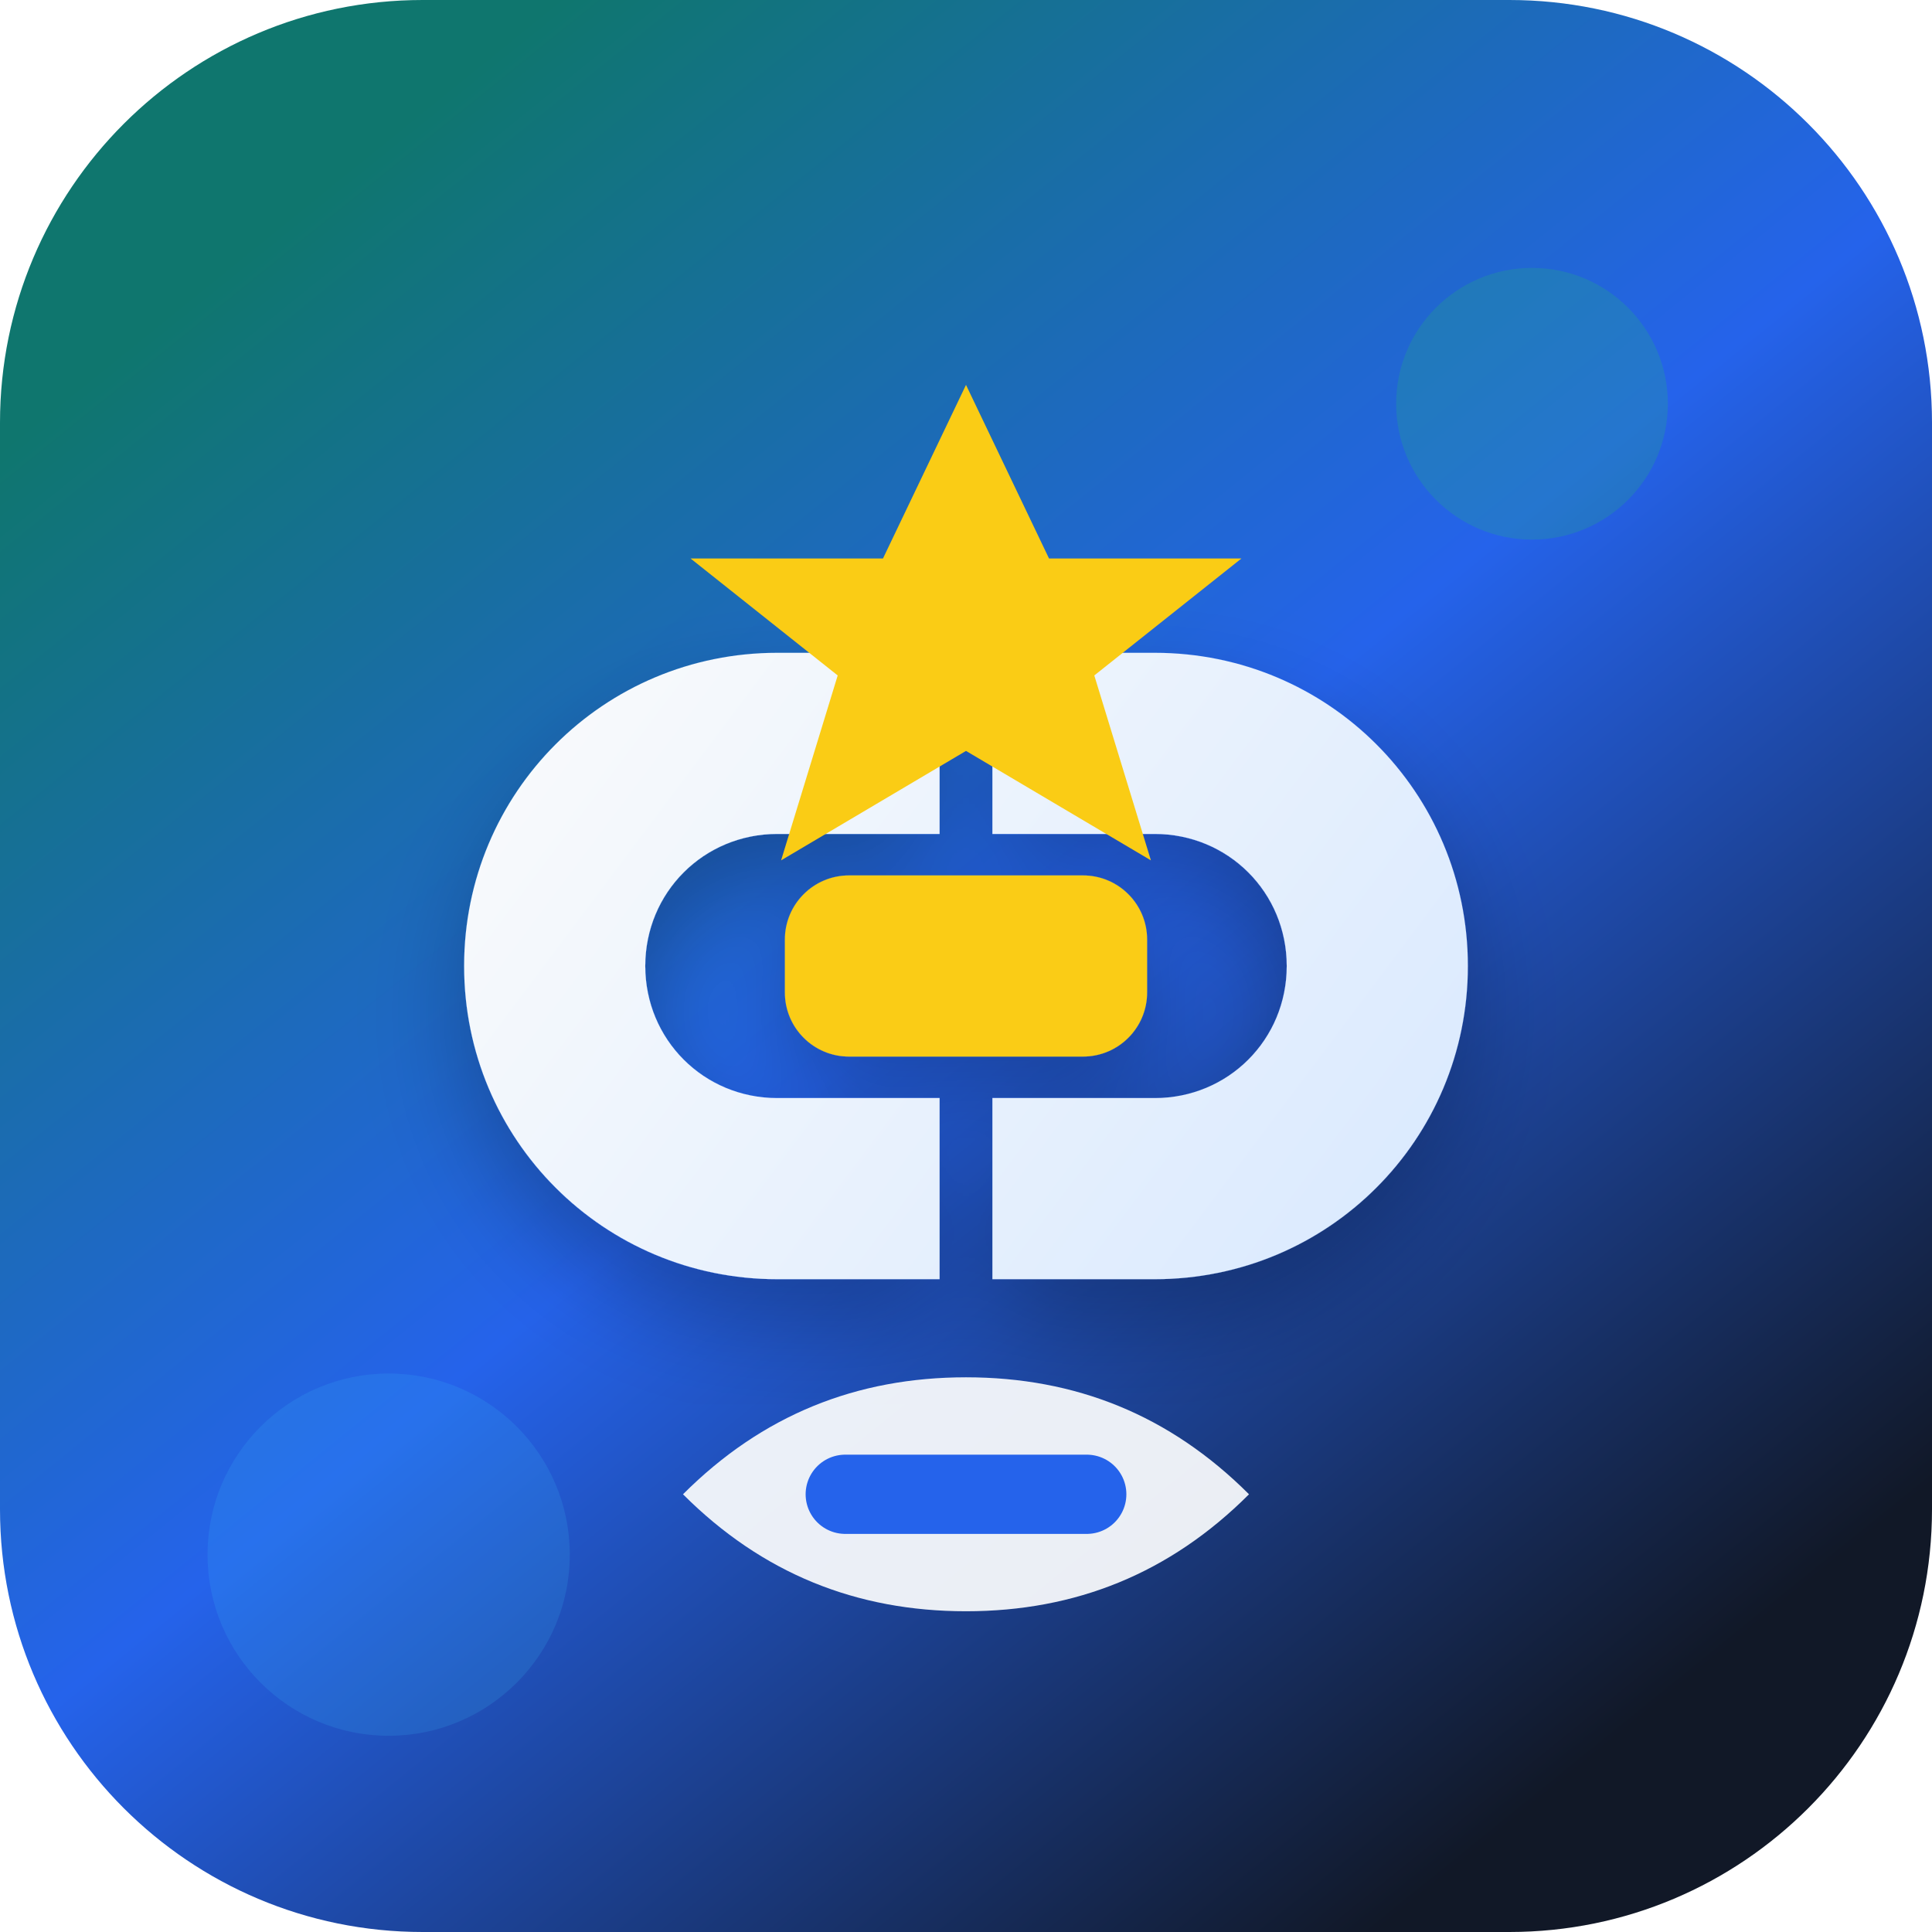
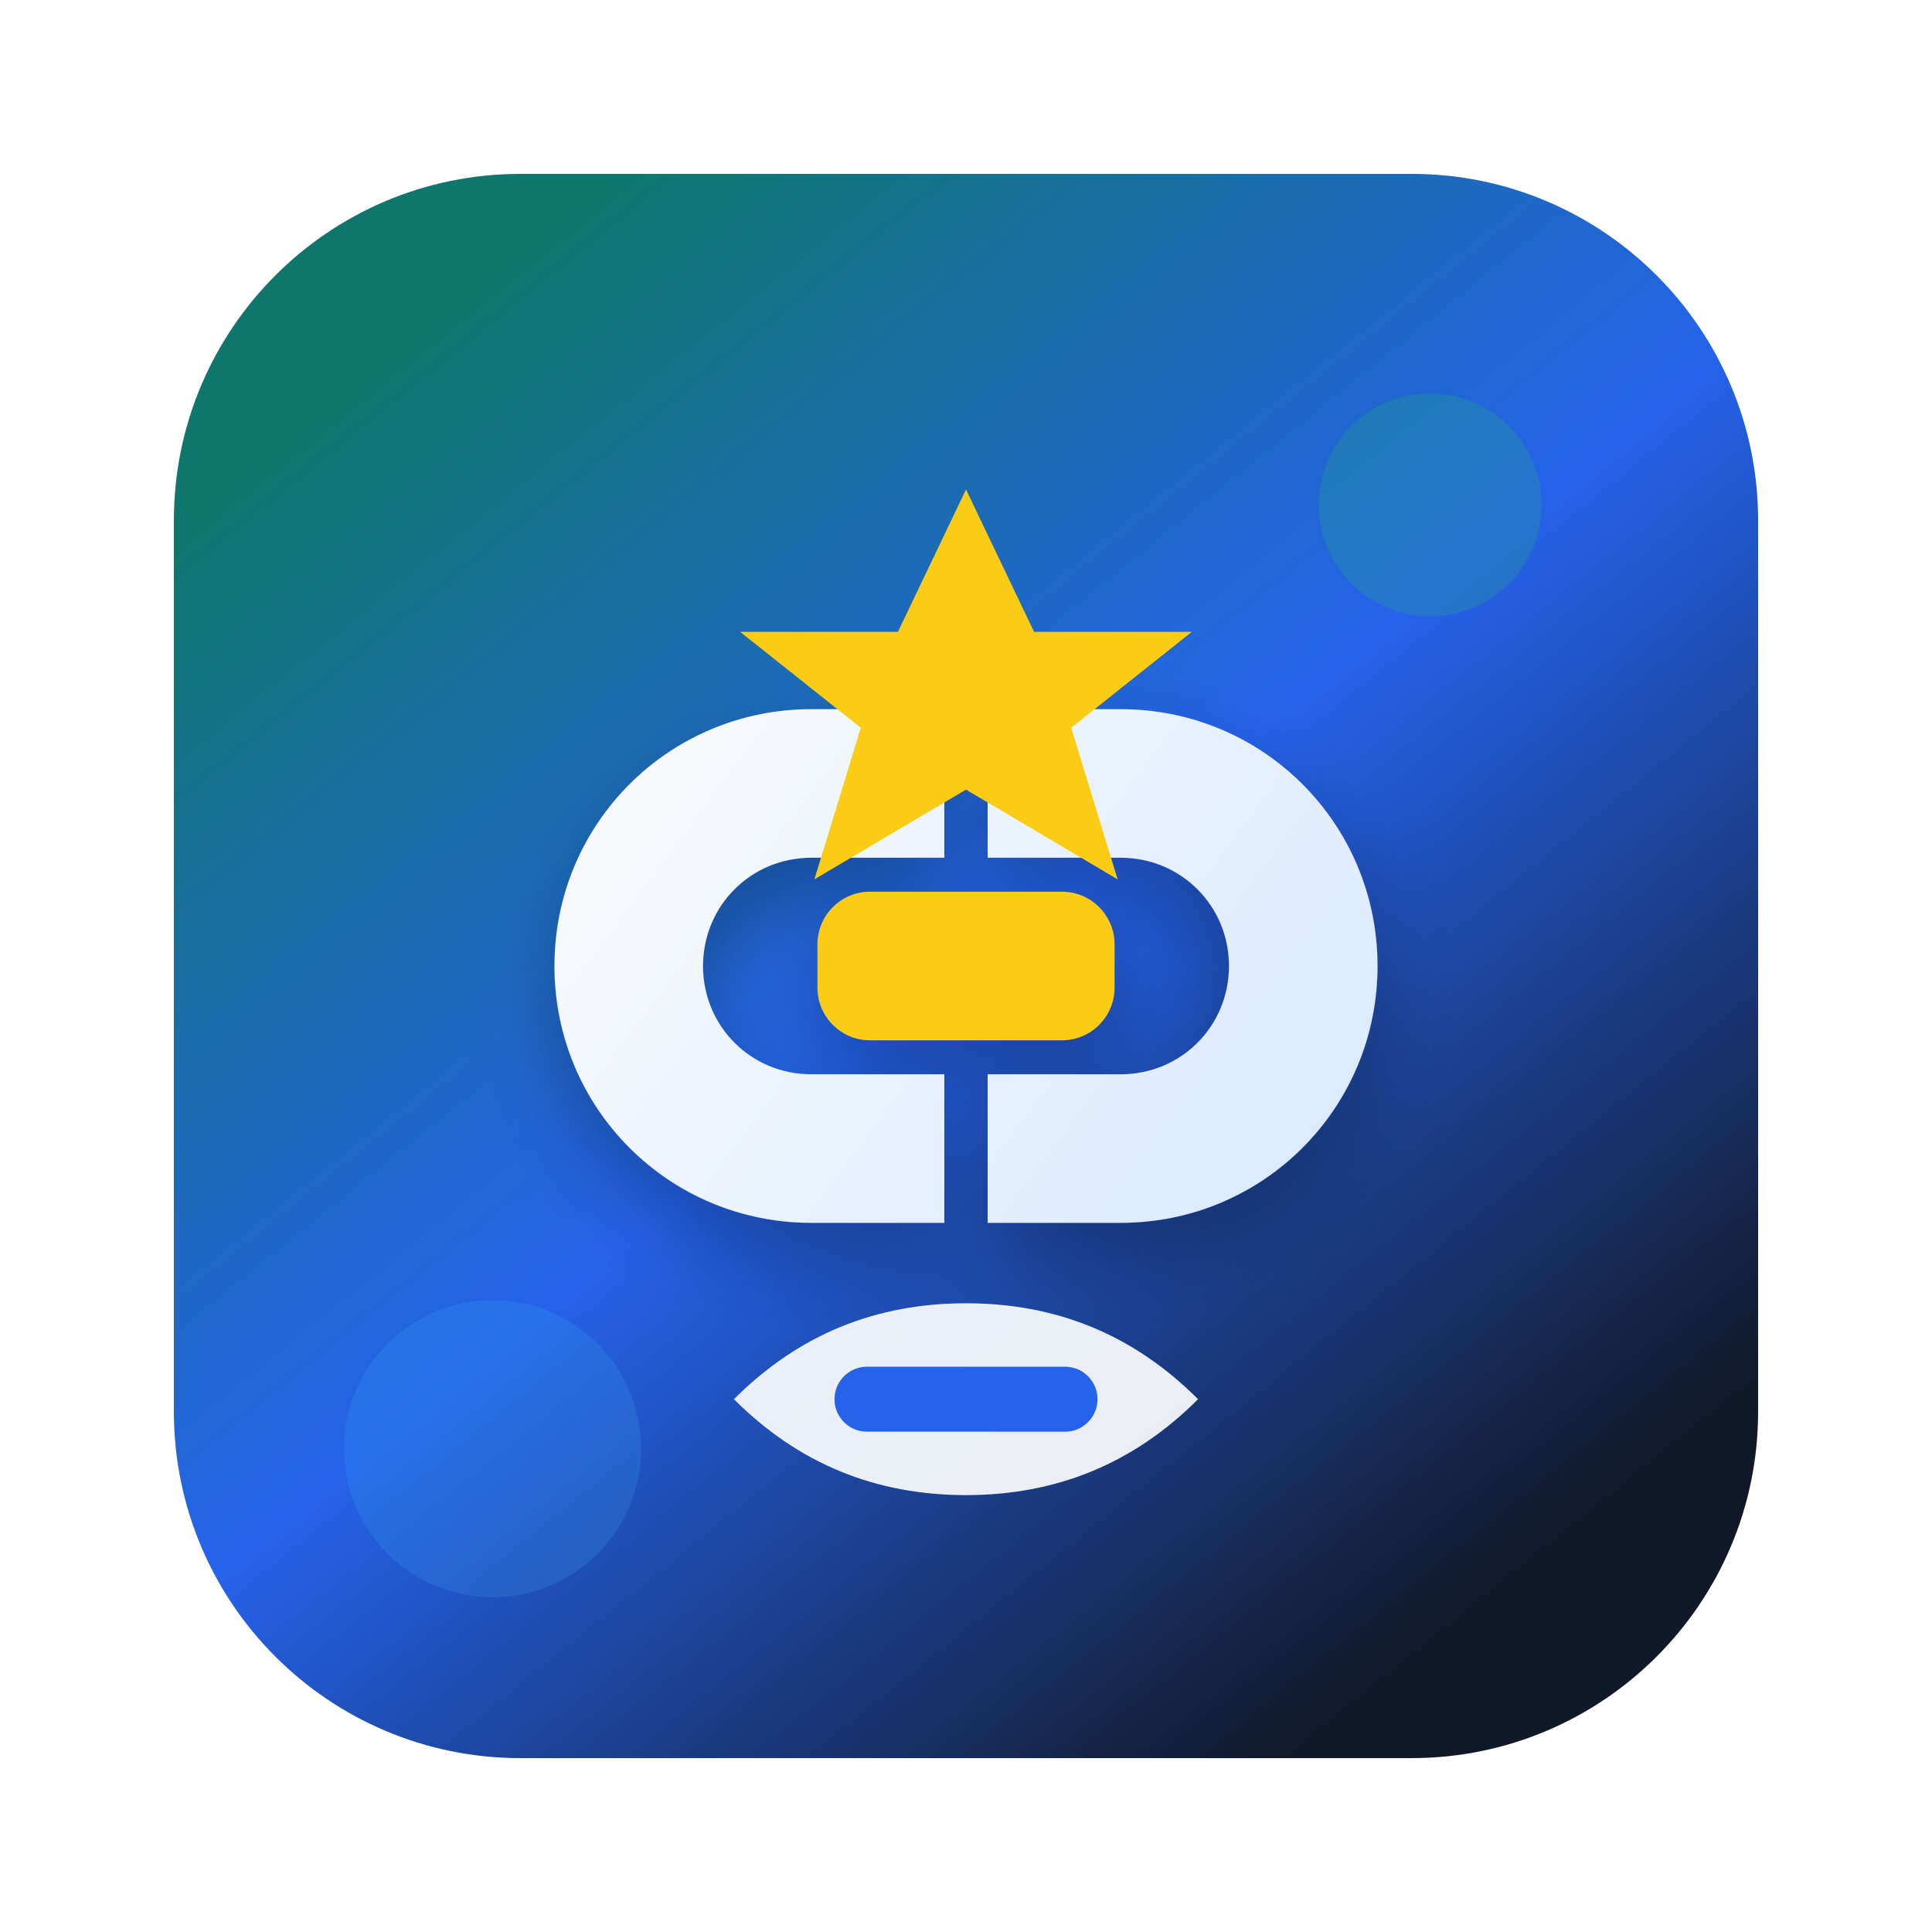
<svg xmlns="http://www.w3.org/2000/svg" viewBox="0 0 1024 1024" role="img" aria-labelledby="title desc">
  <defs>
    <linearGradient id="bg" x1="176" y1="96" x2="848" y2="928" gradientUnits="userSpaceOnUse">
      <stop offset="0" stop-color="#0f766e" />
      <stop offset="0.5" stop-color="#2563eb" />
      <stop offset="1" stop-color="#111827" />
    </linearGradient>
    <linearGradient id="link" x1="304" y1="356" x2="720" y2="668" gradientUnits="userSpaceOnUse">
      <stop offset="0" stop-color="#f8fafc" />
      <stop offset="1" stop-color="#dbeafe" />
    </linearGradient>
    <filter id="softShadow" x="-20%" y="-20%" width="140%" height="140%">
      <feDropShadow dx="0" dy="24" stdDeviation="26" flood-color="#000000" flood-opacity="0.26" />
    </filter>
  </defs>
-   <rect width="1024" height="1024" rx="224" fill="url(#bg)" />
-   <circle cx="812" cy="214" r="72" fill="#22c55e" opacity="0.2" />
-   <circle cx="206" cy="824" r="96" fill="#38bdf8" opacity="0.16" />
-   <g filter="url(#softShadow)">
-     <path d="M246 512c0-92 74-166 166-166h86v96h-86c-39 0-70 31-70 70s31 70 70 70h86v96h-86c-92 0-166-74-166-166Z" fill="url(#link)" />
-     <path d="M526 346h86c92 0 166 74 166 166s-74 166-166 166h-86v-96h86c39 0 70-31 70-70s-31-70-70-70h-86v-96Z" fill="url(#link)" />
-     <rect x="416" y="464" width="192" height="96" rx="34" fill="#facc15" />
+   <g transform="translate(512 512) scale(0.82) translate(-512 -512)">
+     <rect width="1024" height="1024" rx="224" fill="url(#bg)" />
+     <circle cx="812" cy="214" r="72" fill="#22c55e" opacity="0.2" />
+     <circle cx="206" cy="824" r="96" fill="#38bdf8" opacity="0.16" />
+     <g filter="url(#softShadow)">
+       <path d="M246 512c0-92 74-166 166-166h86v96h-86c-39 0-70 31-70 70s31 70 70 70h86v96h-86c-92 0-166-74-166-166Z" fill="url(#link)" />
+       <path d="M526 346h86c92 0 166 74 166 166s-74 166-166 166h-86v-96h86c39 0 70-31 70-70s-31-70-70-70h-86v-96Z" fill="url(#link)" />
+       <rect x="416" y="464" width="192" height="96" rx="34" fill="#facc15" />
+     </g>
+     <path d="M512 204l44 92h102l-78 62 30 98-98-58-98 58 30-98-78-62h102l44-92Z" fill="#facc15" />
+     <path d="M362 792c42-42 92-62 150-62s108 20 150 62c-42 42-92 62-150 62s-108-20-150-62Z" fill="#f8fafc" opacity="0.94" />
+     <path d="M448 792h128" stroke="#2563eb" stroke-width="42" stroke-linecap="round" />
  </g>
-   <path d="M512 204l44 92h102l-78 62 30 98-98-58-98 58 30-98-78-62h102l44-92Z" fill="#facc15" />
-   <path d="M362 792c42-42 92-62 150-62s108 20 150 62c-42 42-92 62-150 62s-108-20-150-62Z" fill="#f8fafc" opacity="0.94" />
-   <path d="M448 792h128" stroke="#2563eb" stroke-width="42" stroke-linecap="round" />
</svg>
